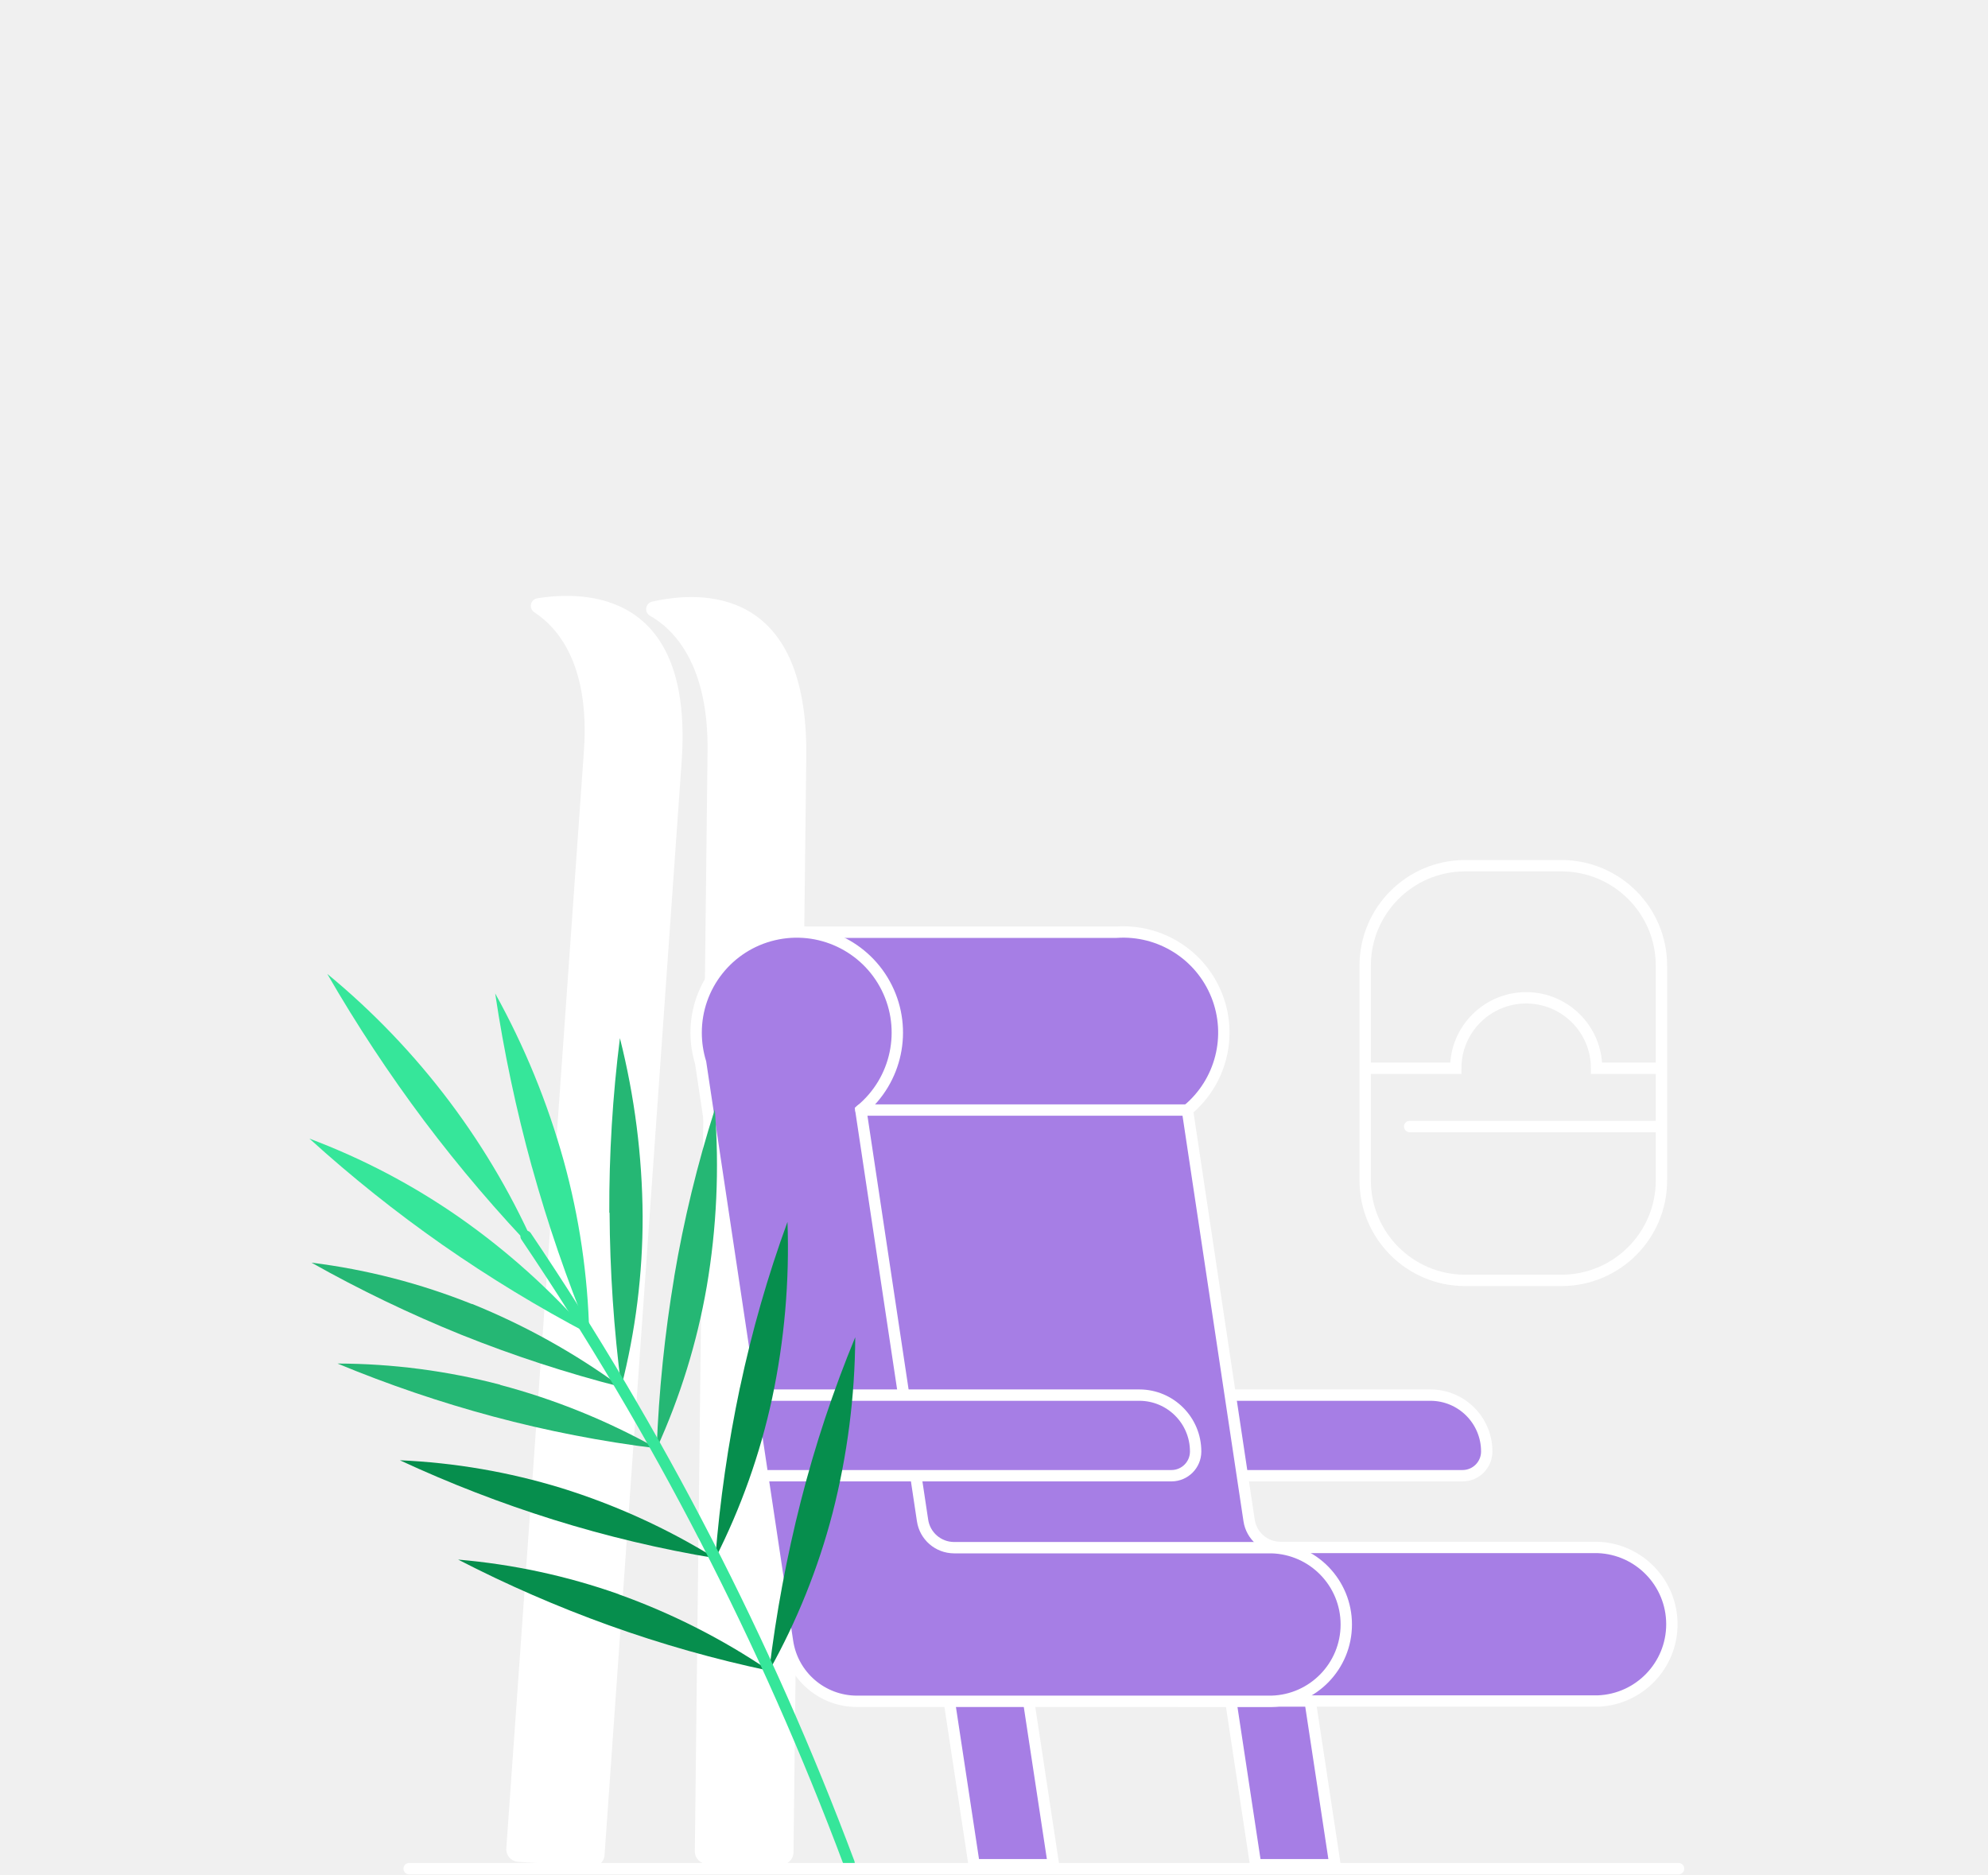
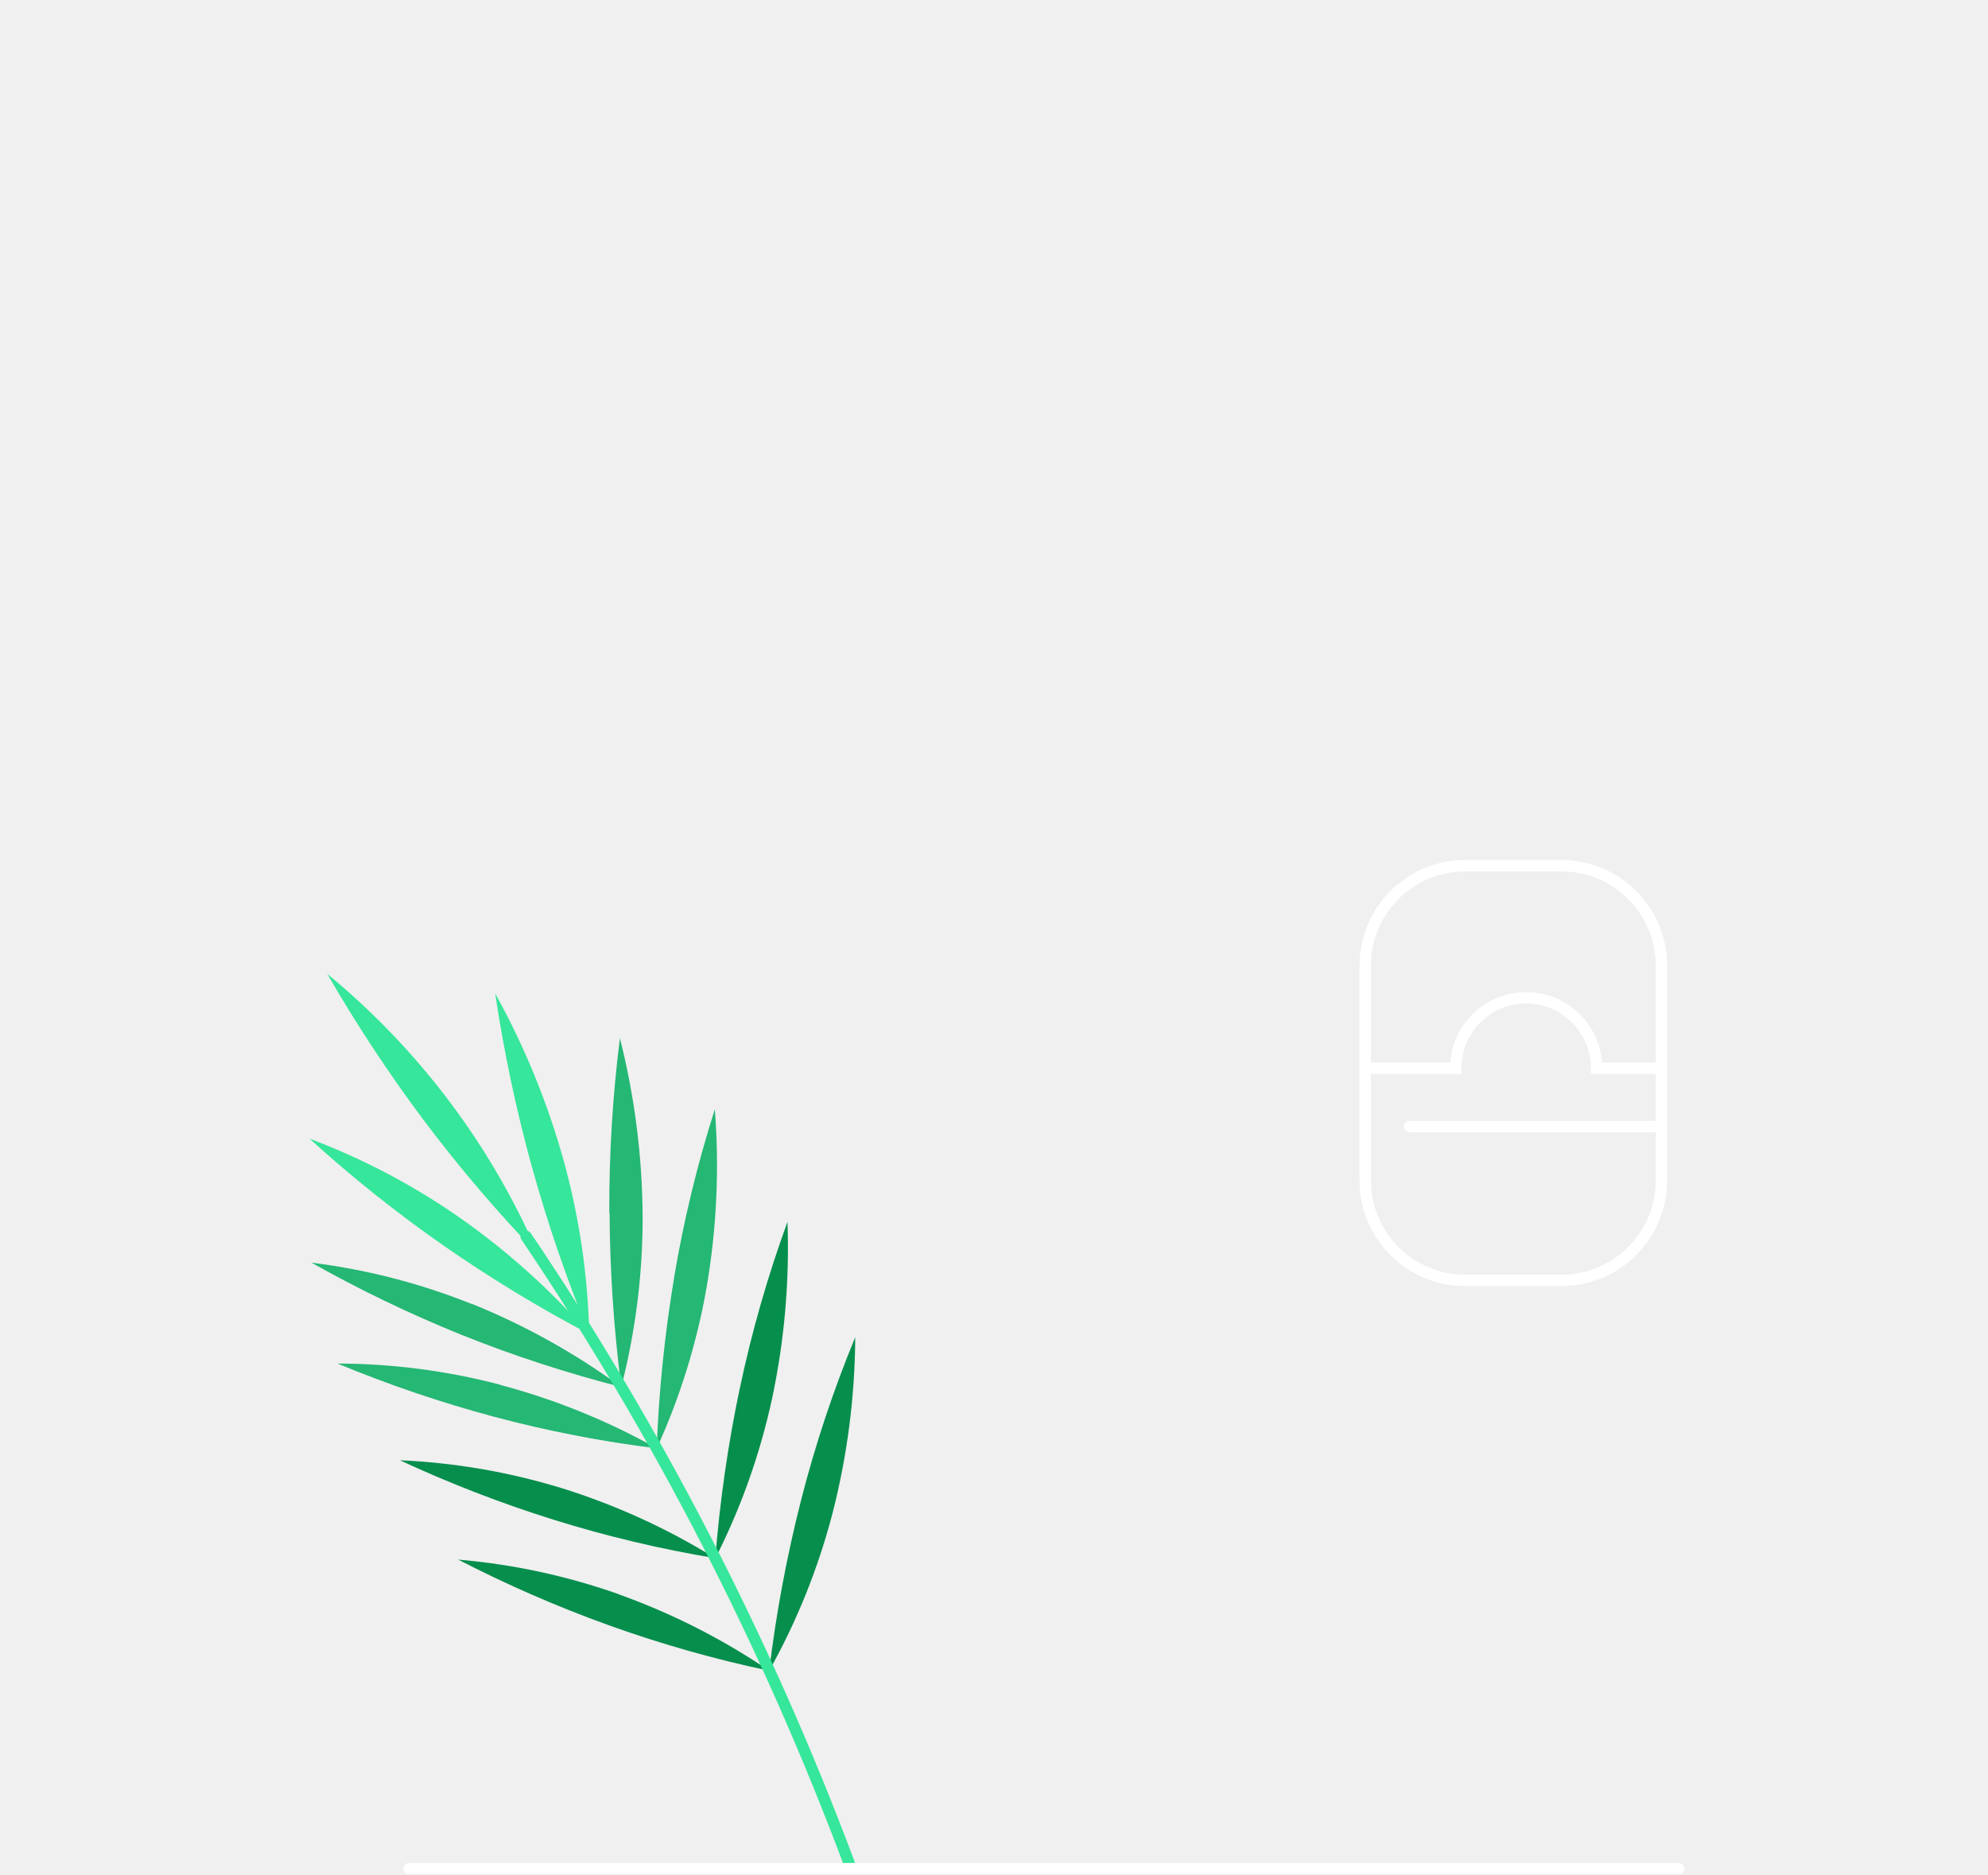
<svg xmlns="http://www.w3.org/2000/svg" viewBox="0 0 350 330">
  <defs>
    <clipPath id="window">
      <path d="M275,225.43H257.87a17.6,17.6,0,0,1-17.52-17.58V170a17.6,17.6,0,0,1,17.52-17.58H275A17.6,17.6,0,0,1,292.51,170v37.83A17.61,17.61,0,0,1,275,225.43Z" />
    </clipPath>
  </defs>
-   <g>
+   <g style="opacity: 0" id="ski">
+     <animate begin="2.75s" dur="0.25s" attributeName="opacity" from="0" to="1" fill="freeze" />
+     <animateTransform attributeName="transform" begin="2.7s" from="-50 0" to="0 0" dur="0.25s" />
    <path d="M91.14,327.79a2.2,2.2,0,0,1-2-2.36l13.66-193.17c1.1-15.49-4.8-21.92-8.75-24.47a1.35,1.35,0,0,1,.53-2.45C103,104,122.18,104,120,134.19L106.43,326.67a2.2,2.2,0,0,1-2.35,2Z" fill="#fff" />
    <path d="M124.5,328.17a2.2,2.2,0,0,1-2.17-2.23l2.24-193.63c0.19-15.53-6.07-21.61-10.16-23.91a1.35,1.35,0,0,1,.39-2.47c8.36-1.9,27.49-3,27.15,27.28l-2.25,192.93a2.2,2.2,0,0,1-2.22,2.18Z" fill="#fff" />
  </g>
  <g>
    <path d="M275,225.43H257.87a17.6,17.6,0,0,1-17.52-17.58V170a17.6,17.6,0,0,1,17.52-17.58H275A17.6,17.6,0,0,1,292.51,170v37.83A17.61,17.61,0,0,1,275,225.43Z" fill="none" stroke="#fff" stroke-width="2" />
  </g>
  <g clip-path="url(#window)">
    <g transform="translate(220 160)">
+       <animateTransform attributeName="transform" begin="3s" from="300 160" to="-100 160" dur="4s" repeatCount="indefinite" />
      <line x1="28.18" y1="38.34" x2="91.09" y2="38.34" fill="none" stroke="#fff" stroke-linecap="round" stroke-miterlimit="10" stroke-width="2" />
      <path d="M41.77,97.54H77.06a12.4,12.4,0,1,1,24.8,0h17.93" transform="translate(-40.77 -69.46)" fill="none" stroke="#fff" stroke-linecap="round" stroke-miterlimit="10" stroke-width="2" />
      <line x1="218.19" y1="23.72" x2="257.97" y2="23.72" fill="none" stroke="#fff" stroke-linecap="round" stroke-miterlimit="10" stroke-width="2" />
      <path d="M278.75,82.91H251.39a12.4,12.4,0,1,0-24.8,0H208.65" transform="translate(-40.77 -69.46)" fill="none" stroke="#fff" stroke-linecap="round" stroke-miterlimit="10" stroke-width="2" />
      <line x1="246.24" y1="13.45" x2="268.43" y2="13.45" fill="none" stroke="#fff" stroke-linecap="round" stroke-miterlimit="10" stroke-width="2" />
    </g>
  </g>
-   <g>
+   <g style="opacity: 0" id="chair">
+     <animate begin="2.5s" dur="2s" attributeName="opacity" from="0" to="1" fill="freeze" />
+     <animateTransform attributeName="transform" begin="2.5s" from="-150 0" to="0 0" dur="0.4s" />
    <path d="M257.5,259.82H196.76V245.63h55.09a9.92,9.92,0,0,1,9.9,9.93,4.26,4.26,0,0,1-4.25,4.25" fill="#a67ee5" />
    <path d="M257.5,259.82H196.76V245.63h55.09a9.92,9.92,0,0,1,9.9,9.93A4.26,4.26,0,0,1,257.5,259.82Z" fill="none" stroke="#fff" stroke-miterlimit="10" stroke-width="2" />
    <polygon points="185.47 328.31 171.5 328.31 165.19 286.72 179.16 286.72 185.47 328.31" fill="#a67ee5" />
    <polygon points="185.47 328.31 171.5 328.31 165.19 286.72 179.16 286.72 185.47 328.31" fill="none" stroke="#fff" stroke-miterlimit="10" stroke-width="2" />
    <polygon points="235.03 328.31 221.06 328.31 214.76 286.72 228.72 286.72 235.03 328.31" fill="#a67ee5" />
    <polygon points="235.03 328.31 221.06 328.31 214.76 286.72 228.72 286.72 235.03 328.31" fill="none" stroke="#fff" stroke-miterlimit="10" stroke-width="2" />
    <path d="M281.33,272.45H225.44a5.59,5.59,0,0,1-5.53-4.77l-10.86-72.24a17.71,17.71,0,0,0-12.49-31.31H141.48L141.16,267l15.77,23.35,47.19,8.39a12.3,12.3,0,0,0,4.22.75h73a13.53,13.53,0,0,0,0-27.06" fill="#a67ee5" />
    <path d="M281.33,272.45H225.44a5.59,5.59,0,0,1-5.53-4.77l-10.86-72.24a17.71,17.71,0,0,0-12.49-31.31H141.48L141.16,267l15.77,23.35,47.19,8.39a12.3,12.3,0,0,0,4.22.75h73A13.53,13.53,0,0,0,281.33,272.45Z" fill="none" stroke="#fff" stroke-miterlimit="10" stroke-width="2" />
    <path d="M162.42,267.69l-10.86-72.24a17.71,17.71,0,1,0-29-13.61,18,18,0,0,0,.79,5.25L138.65,289a12.36,12.36,0,0,0,12.21,10.54h73a13.53,13.53,0,0,0,0-27.05H167.95a5.62,5.62,0,0,1-5.53-4.78" fill="#a67ee5" />
    <path d="M162.42,267.69l-10.86-72.24a17.71,17.71,0,1,0-29-13.61,18,18,0,0,0,.79,5.25L138.65,289a12.36,12.36,0,0,0,12.21,10.54h73a13.53,13.53,0,0,0,0-27.05H167.95A5.62,5.62,0,0,1,162.42,267.69Z" fill="none" stroke="#fff" stroke-miterlimit="10" stroke-width="2" />
    <path d="M206.26,259.82h-72l-2.13-14.19H200.6a9.92,9.92,0,0,1,9.9,9.93,4.26,4.26,0,0,1-4.25,4.25" fill="#a67ee5" />
    <path d="M206.26,259.82h-72l-2.13-14.19H200.6a9.92,9.92,0,0,1,9.9,9.93A4.26,4.26,0,0,1,206.26,259.82Z" fill="none" stroke="#fff" stroke-miterlimit="10" stroke-width="2" />
    <line x1="151.57" y1="195.44" x2="209.05" y2="195.44" fill="none" stroke="#fff" stroke-linecap="round" stroke-miterlimit="10" stroke-width="2" />
  </g>
-   <g>
+   <g style="transform-origin: 50% 100%;" id="plant">
+     <animateTransform attributeName="transform" type="skewX" values="0; -3; 0; -3; 0" dur="1.5s" begin="2.9s" additive="sum" fill="freeze" repeatCount="indefinite" />
+     <animateTransform attributeName="transform" type="skewY" values="0; 3; 0; 3; 0" dur="1.5s" begin="2.9s" additive="sum" fill="freeze" repeatCount="indefinite" />
    <path d="M79.18,194A131,131,0,0,1,94.77,220.9a255,255,0,0,1-20.08-23.55,259,259,0,0,1-17.07-25.88A131.72,131.72,0,0,1,79.18,194" fill="#36e69a" />
    <path d="M80.94,214.39a127.19,127.19,0,0,1,22.8,20.49A242.09,242.09,0,0,1,77.9,219.17a235.86,235.86,0,0,1-23.42-18.7,119.82,119.82,0,0,1,26.46,13.92" fill="#36e69a" />
    <path d="M93.66,205.48a258.38,258.38,0,0,0,10.08,29.39,125.63,125.63,0,0,0-4.5-30.52,135.9,135.9,0,0,0-12.06-29.44,260.33,260.33,0,0,0,6.47,30.57" fill="#36e69a" />
    <path d="M107.32,213.52a250.14,250.14,0,0,0,2.06,30.67,119.93,119.93,0,0,0,3.76-30.05,131.24,131.24,0,0,0-4-31.36,238.1,238.1,0,0,0-1.87,30.74" fill="#25b774" />
    <path d="M83.08,229.56a121.93,121.93,0,0,1,26.29,14.64A225.91,225.91,0,0,1,81.21,235a228.11,228.11,0,0,1-26.37-12.69,113.61,113.61,0,0,1,28.25,7.29" fill="#25b774" />
    <path d="M88.06,243.83A118.11,118.11,0,0,1,115.62,255a211,211,0,0,1-28.78-5.6,220.87,220.87,0,0,1-27.42-9.33,114,114,0,0,1,28.65,3.73" fill="#25b774" />
    <path d="M118.71,224.79a238,238,0,0,0-3.1,30.25,117.11,117.11,0,0,0,8.82-28.54,127.44,127.44,0,0,0,1.42-31.19,213.92,213.92,0,0,0-7.15,29.48" fill="#25b774" />
    <path d="M98.86,262a118.24,118.24,0,0,1,27.07,12.34,212.3,212.3,0,0,1-28.53-6.79,220.78,220.78,0,0,1-27-10.45A114.06,114.06,0,0,1,98.86,262" fill="#068e4d" />
    <path d="M130.27,244.29a236.56,236.56,0,0,0-4.34,30.1,116.94,116.94,0,0,0,10-28.16,127.42,127.42,0,0,0,2.71-31.1,214.43,214.43,0,0,0-8.36,29.16" fill="#068e4d" />
    <path d="M108.9,280.69a118.21,118.21,0,0,1,26.54,13.47,213.62,213.62,0,0,1-28.23-8,221.65,221.65,0,0,1-26.55-11.57,113.82,113.82,0,0,1,28.24,6.08" fill="#068e4d" />
    <path d="M141,264.26a236.09,236.09,0,0,0-5.58,29.9,117.46,117.46,0,0,0,11.15-27.73,127.2,127.2,0,0,0,4-31A214.24,214.24,0,0,0,141,264.26" fill="#068e4d" />
    <path d="M92.62,217.67A529.26,529.26,0,0,1,149.48,328" fill="none" stroke="#36e69a" stroke-linecap="round" stroke-linejoin="round" stroke-width="2" />
  </g>
  <g>
    <line x1="72.03" y1="329" x2="295.52" y2="329" fill="none" stroke="#fff" stroke-linecap="round" stroke-miterlimit="10" stroke-width="2" />
  </g>
</svg>
